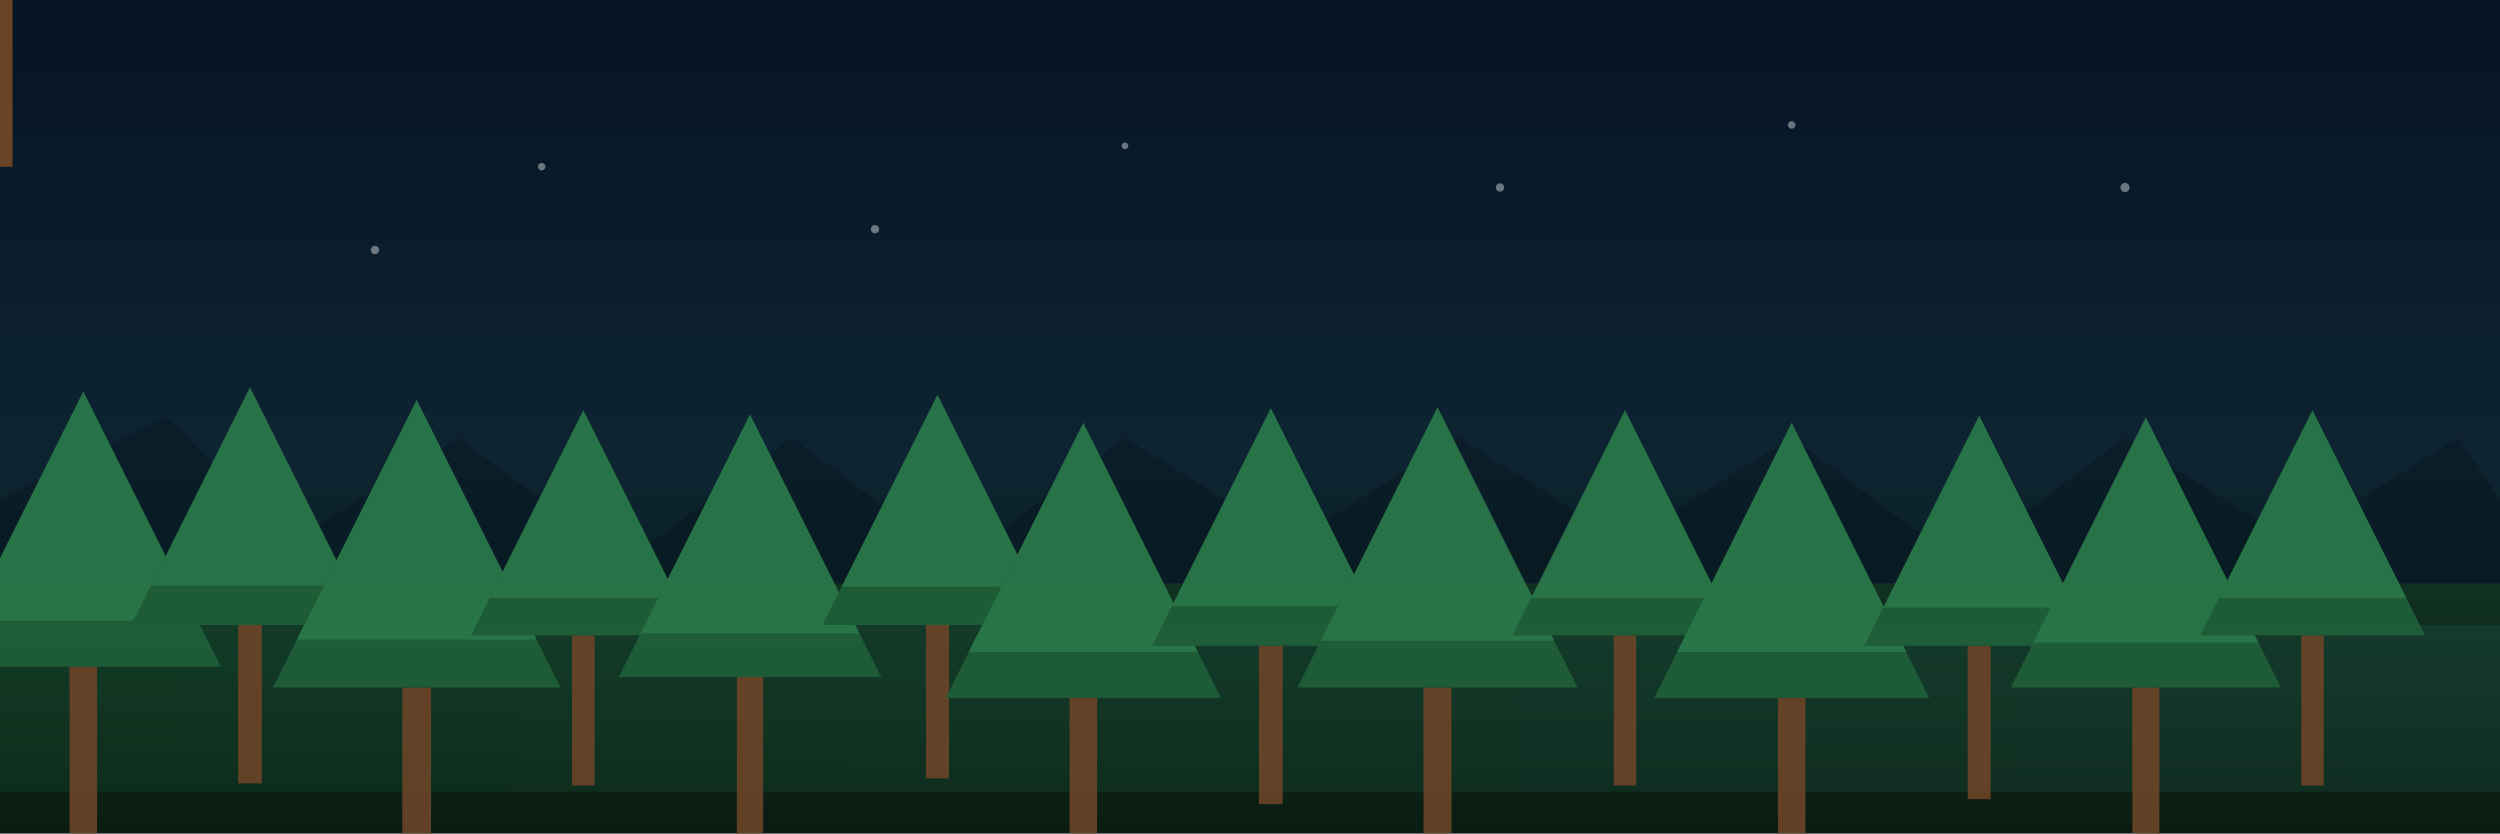
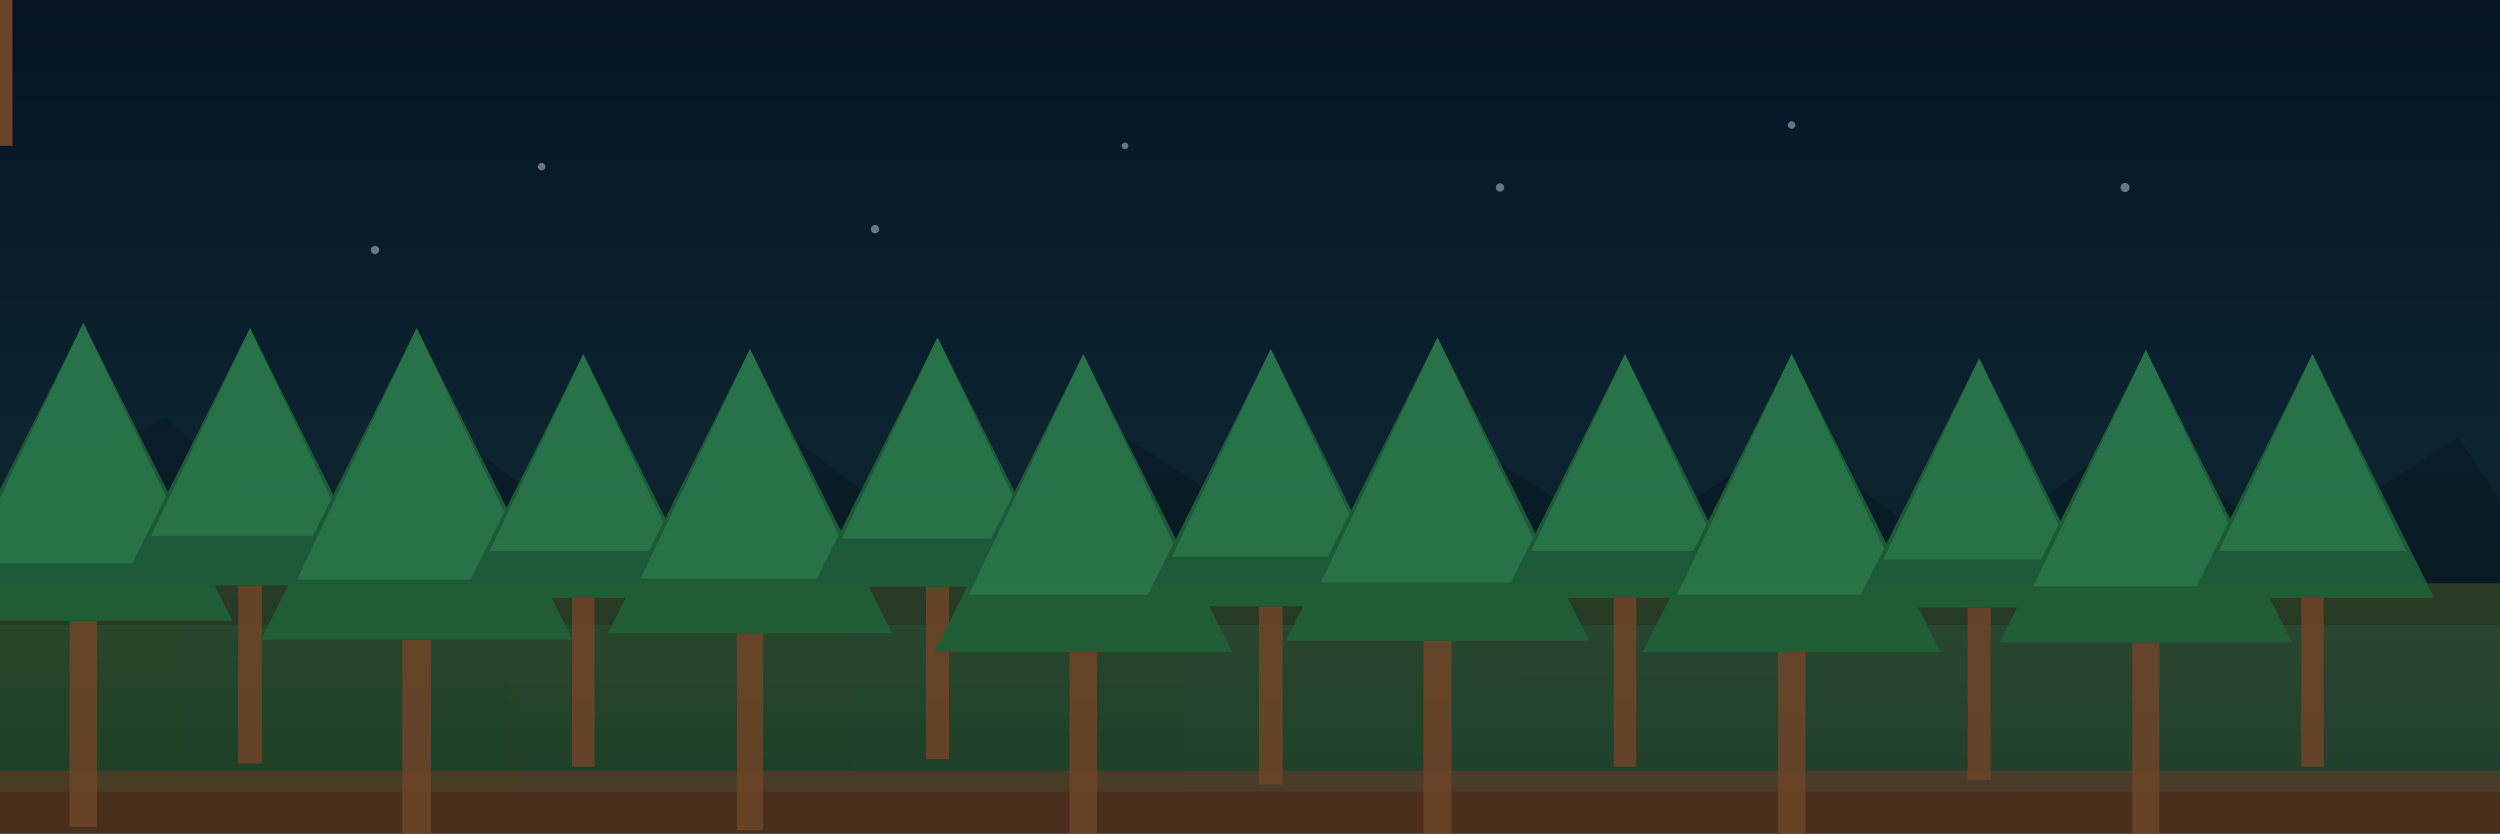
<svg xmlns="http://www.w3.org/2000/svg" viewBox="0 0 1200 400" preserveAspectRatio="xMidYMid slice">
  <defs>
    <linearGradient id="forestSky" x1="0" y1="0" x2="0" y2="1">
      <stop offset="0%" stop-color="#061425" />
      <stop offset="55%" stop-color="#0d2431" />
      <stop offset="100%" stop-color="#081912" />
    </linearGradient>
    <linearGradient id="forestFog" x1="0" y1="0" x2="1" y2="0">
      <stop offset="0%" stop-color="rgba(46,204,113,0.18)" />
      <stop offset="100%" stop-color="rgba(79,209,197,0.18)" />
    </linearGradient>
    <linearGradient id="forestGround" x1="0" y1="0" x2="0" y2="1">
-       <stop offset="0%" stop-color="#103122" />
-       <stop offset="100%" stop-color="#0a1c12" />
+       <stop offset="0%" stop-color="#2a3c25" />
+       <stop offset="100%" stop-color="#18311f" />
    </linearGradient>
  </defs>
  <rect width="1200" height="400" fill="url(#forestSky)" />
  <g fill="#081820" opacity="0.55">
    <path d="M0 240 L80 200 L140 260 L220 210 L300 270 L380 210 L460 270 L540 210 L620 260 L700 210 L780 260 L860 210 L940 270 L1020 210 L1100 260 L1180 210 L1200 240 L1200 400 L0 400 Z" />
  </g>
  <rect y="280" width="1200" height="120" fill="url(#forestGround)" />
+   <rect y="380" width="1200" height="20" fill="#4a2f1d" />
+   <rect y="370" width="1200" height="30" fill="#4a2f1d" />
  <rect y="300" width="1200" height="80" fill="url(#forestFog)" opacity="0.45" />
  <g id="treeSimple">
-     <rect x="-6" y="0" width="12" height="80" fill="#6b4428" />
-     <polygon points="-60,0 60,0 0,-120" fill="#1f6038" />
-     <polygon points="-50,-20 50,-20 0,-120" fill="#2a7b4a" />
+     <rect x="-6" y="-20" width="12" height="90" fill="#6b4428" />
+     <polygon points="-65,-20 65,-20 0,-150" fill="#1f6038" />
+     <polygon points="-50,-45 50,-45 0,-150" fill="#2a7b4a" />
  </g>
  <g opacity="0.9">
    <g transform="translate(40 320) scale(1.1)">
      <use href="#treeSimple" />
    </g>
    <g transform="translate(120 300) scale(0.95)">
      <use href="#treeSimple" />
    </g>
    <g transform="translate(200 330) scale(1.15)">
      <use href="#treeSimple" />
    </g>
    <g transform="translate(280 305) scale(0.9)">
      <use href="#treeSimple" />
    </g>
    <g transform="translate(360 325) scale(1.05)">
      <use href="#treeSimple" />
    </g>
    <g transform="translate(450 300) scale(0.92)">
      <use href="#treeSimple" />
    </g>
    <g transform="translate(520 335) scale(1.1)">
      <use href="#treeSimple" />
    </g>
    <g transform="translate(610 310) scale(0.95)">
      <use href="#treeSimple" />
    </g>
    <g transform="translate(690 330) scale(1.12)">
      <use href="#treeSimple" />
    </g>
    <g transform="translate(780 305) scale(0.9)">
      <use href="#treeSimple" />
    </g>
    <g transform="translate(860 335) scale(1.1)">
      <use href="#treeSimple" />
    </g>
    <g transform="translate(950 310) scale(0.92)">
      <use href="#treeSimple" />
    </g>
    <g transform="translate(1030 330) scale(1.08)">
      <use href="#treeSimple" />
    </g>
    <g transform="translate(1110 305) scale(0.9)">
      <use href="#treeSimple" />
    </g>
  </g>
  <g fill="rgba(255,255,255,0.4)">
    <circle cx="180" cy="120" r="2" />
    <circle cx="260" cy="80" r="1.8" />
    <circle cx="420" cy="110" r="2" />
    <circle cx="540" cy="70" r="1.6" />
    <circle cx="720" cy="90" r="2" />
    <circle cx="860" cy="60" r="1.8" />
    <circle cx="1020" cy="90" r="2.2" />
  </g>
</svg>
